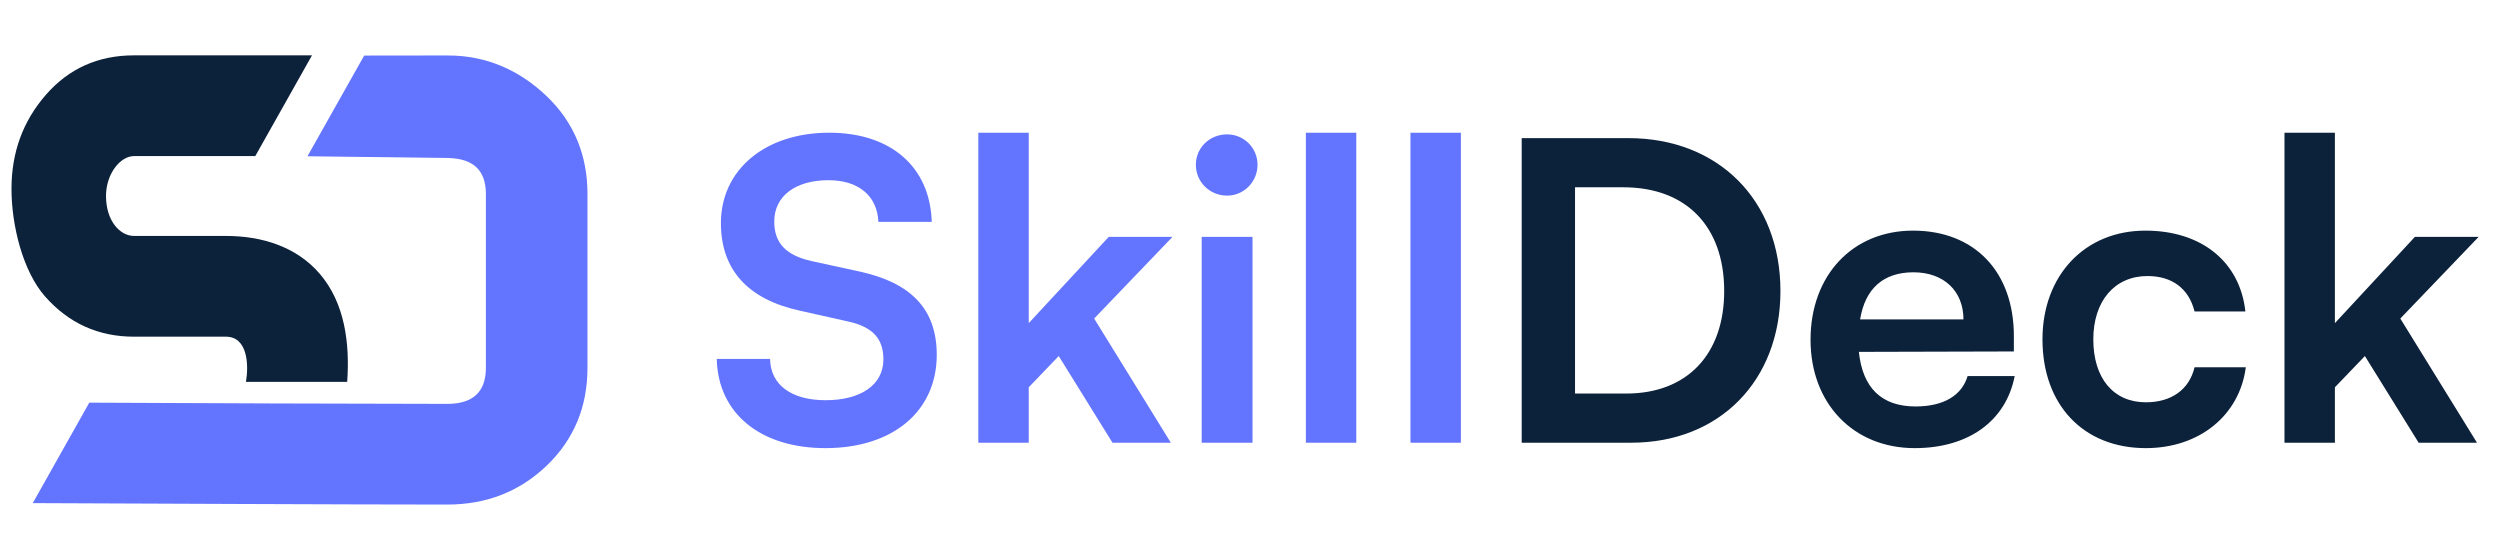
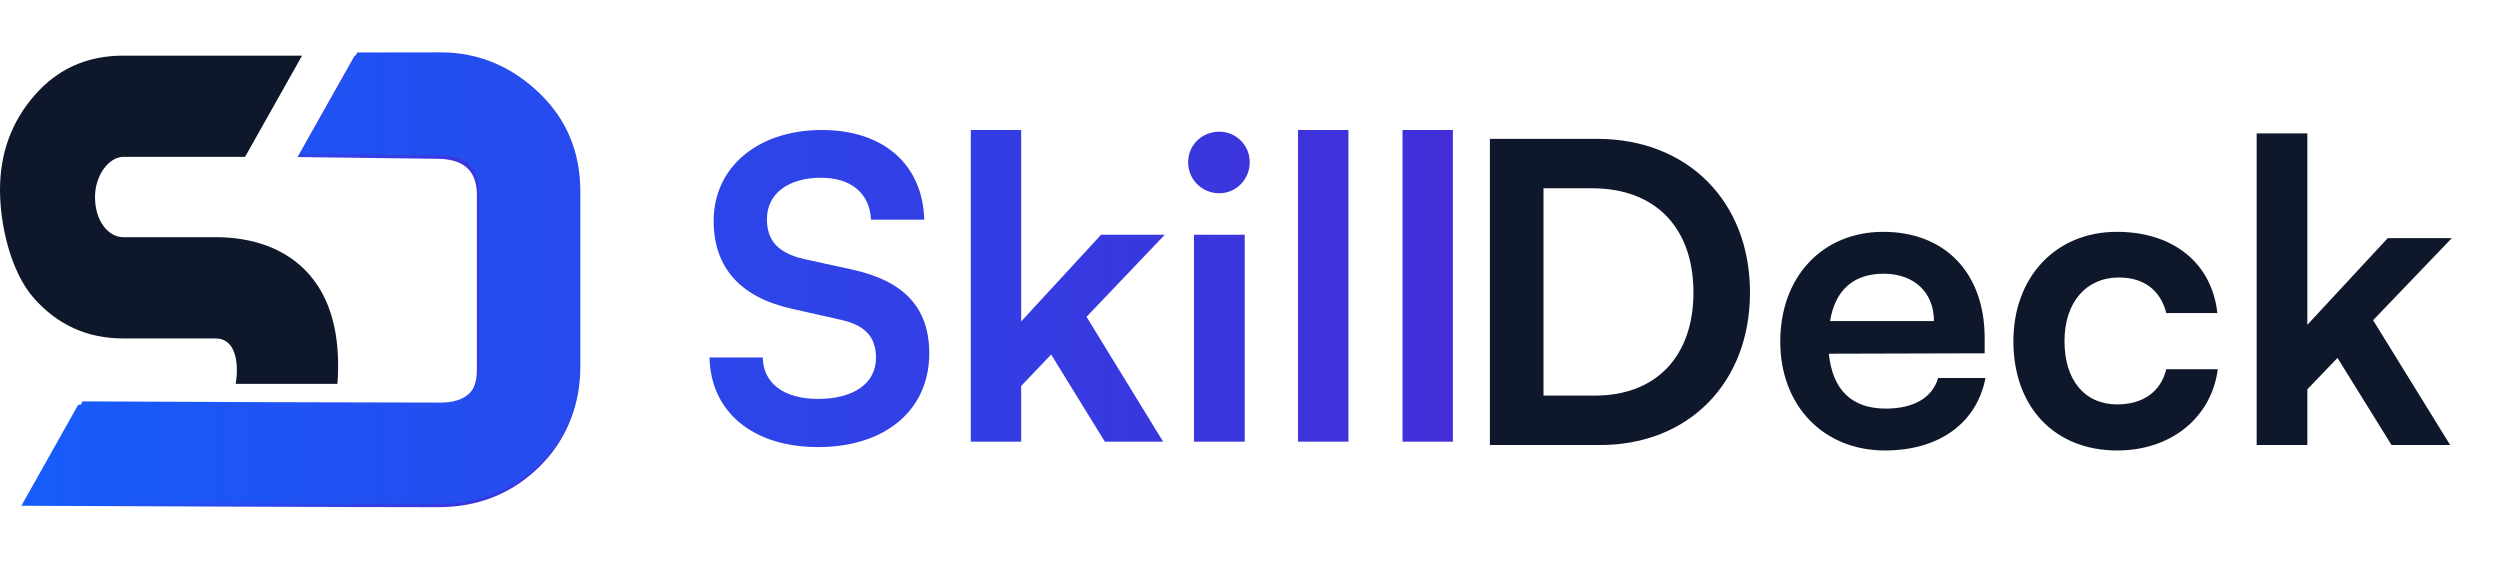
- <svg xmlns="http://www.w3.org/2000/svg" width="192" height="43" viewBox="0 0 192 43" fill="none">
-   <path fill-rule="evenodd" clip-rule="evenodd" d="M17.353 18.12H10.291C9.216 18.12 8.141 16.965 8.141 15.05C8.141 13.374 9.22 11.988 10.291 11.988H19.605L23.96 4.251H10.291C7.54 4.251 5.284 5.262 3.522 7.283C1.761 9.301 0.882 11.71 0.882 14.504C0.882 17.297 1.748 20.824 3.458 22.765C5.271 24.821 7.544 25.857 10.291 25.857H17.353C19.051 25.857 19.106 28.096 18.889 29.328H26.664C26.873 26.394 26.497 23.281 24.548 21.016C22.757 18.939 20.104 18.12 17.353 18.12Z" fill="#0C213A" />
-   <path fill-rule="evenodd" clip-rule="evenodd" d="M34.353 12.133C36.328 12.158 37.317 13.058 37.317 14.905V28.245C37.317 30.092 36.328 31.018 34.353 31.018C28.267 31.018 13.98 30.962 6.857 30.924L2.516 38.639C10.802 38.673 27.009 38.75 34.353 38.75C37.36 38.75 39.906 37.752 41.992 35.756C44.073 33.756 45.118 31.252 45.118 28.245V14.905C45.118 11.898 44.073 9.39 41.992 7.394C39.906 5.399 37.377 4.256 34.37 4.26L27.969 4.268L23.614 12.001L34.353 12.133Z" fill="#6374FF" />
-   <path d="M55.366 17.136C55.366 13.04 58.758 10.192 63.686 10.192C68.422 10.192 71.43 12.816 71.558 17.04H67.462C67.366 15.024 65.926 13.84 63.622 13.84C61.094 13.84 59.462 15.056 59.462 17.008C59.462 18.672 60.358 19.6 62.31 20.048L65.99 20.848C69.99 21.712 71.942 23.76 71.942 27.248C71.942 31.6 68.55 34.416 63.398 34.416C58.406 34.416 55.142 31.76 55.046 27.568H59.142C59.174 29.552 60.774 30.736 63.398 30.736C66.118 30.736 67.846 29.552 67.846 27.6C67.846 26.032 67.046 25.104 65.126 24.688L61.414 23.856C57.446 22.992 55.366 20.72 55.366 17.136ZM79.007 34H75.135V10.192H79.007V24.816L85.151 18.192H90.047L84.031 24.464L89.919 34H85.439L81.311 27.344L79.007 29.744V34ZM94.242 15.024C92.898 15.024 91.842 13.968 91.842 12.656C91.842 11.344 92.898 10.32 94.242 10.32C95.522 10.32 96.578 11.344 96.578 12.656C96.578 13.968 95.522 15.024 94.242 15.024ZM92.29 34V18.192H96.194V34H92.29ZM104.163 34H100.291V10.192H104.163V34ZM112.195 34H108.323V10.192H112.195V34Z" fill="#6374FF" />
-   <path d="M125.282 34H116.866V10.608H125.058C131.97 10.608 136.738 15.376 136.738 22.352C136.738 29.232 132.066 34 125.282 34ZM124.674 14.384H120.962V30.224H124.898C129.57 30.224 132.418 27.216 132.418 22.352C132.418 17.392 129.506 14.384 124.674 14.384ZM147.049 34.416C142.345 34.416 139.049 30.992 139.049 26.096C139.049 21.136 142.281 17.712 146.921 17.712C151.657 17.712 154.665 20.88 154.665 25.808V26.992L142.761 27.024C143.049 29.808 144.521 31.216 147.113 31.216C149.257 31.216 150.665 30.384 151.113 28.88H154.729C154.057 32.336 151.177 34.416 147.049 34.416ZM146.953 20.912C144.649 20.912 143.241 22.16 142.857 24.528H150.793C150.793 22.352 149.289 20.912 146.953 20.912ZM156.862 26.064C156.862 21.168 160.094 17.712 164.766 17.712C169.086 17.712 172.03 20.112 172.446 23.92H168.542C168.094 22.128 166.782 21.2 164.926 21.2C162.43 21.2 160.766 23.088 160.766 26.064C160.766 29.04 162.302 30.896 164.798 30.896C166.75 30.896 168.126 29.936 168.542 28.208H172.478C171.998 31.888 168.926 34.416 164.798 34.416C159.998 34.416 156.862 31.088 156.862 26.064ZM179.32 34H175.448V10.192H179.32V24.816L185.464 18.192H190.36L184.344 24.464L190.232 34H185.752L181.624 27.344L179.32 29.744V34Z" fill="#0C213A" />
+ <svg xmlns="http://www.w3.org/2000/svg" width="191" height="43" viewBox="0 0 191 43" fill="none">
+   <path fill-rule="evenodd" clip-rule="evenodd" d="M16.471 18.12H9.408C8.334 18.12 7.259 16.964 7.259 15.049C7.259 13.373 8.338 11.987 9.408 11.987H18.723L23.077 4.251H9.408C6.657 4.251 4.401 5.261 2.64 7.283C0.879 9.3 0 11.71 0 14.503C0 17.297 0.866 20.824 2.576 22.765C4.389 24.82 6.662 25.857 9.408 25.857H16.471C18.168 25.857 18.224 28.096 18.006 29.328H25.781C25.99 26.394 25.615 23.28 23.666 21.016C21.875 18.939 19.222 18.12 16.471 18.12Z" fill="#0F172A" />
+   <path fill-rule="evenodd" clip-rule="evenodd" d="M33.471 12.132C35.446 12.158 36.435 13.058 36.435 14.905V28.245C36.435 30.092 35.446 31.017 33.471 31.017C27.385 31.017 13.098 30.962 5.975 30.923L1.634 38.639C9.92 38.673 26.127 38.75 33.471 38.75C36.478 38.75 39.024 37.752 41.11 35.756C43.191 33.755 44.236 31.252 44.236 28.245V14.905C44.236 11.898 43.191 9.39 41.11 7.394C39.024 5.398 36.495 4.255 33.488 4.259L27.087 4.268L22.732 12L33.471 12.132Z" fill="url(#paint0_linear_688_5655)" />
+   <path d="M122.243 34H113.827V10.608H122.019C128.931 10.608 133.699 15.376 133.699 22.352C133.699 29.232 129.027 34 122.243 34ZM121.635 14.384H117.923V30.224H121.859C126.531 30.224 129.379 27.216 129.379 22.352C129.379 17.392 126.467 14.384 121.635 14.384ZM144.011 34.416C139.307 34.416 136.011 30.992 136.011 26.096C136.011 21.136 139.243 17.712 143.883 17.712C148.619 17.712 151.627 20.88 151.627 25.808V26.992L139.723 27.024C140.011 29.808 141.483 31.216 144.075 31.216C146.219 31.216 147.627 30.384 148.075 28.88H151.691C151.019 32.336 148.139 34.416 144.011 34.416ZM143.915 20.912C141.611 20.912 140.203 22.16 139.819 24.528H147.755C147.755 22.352 146.251 20.912 143.915 20.912ZM153.823 26.064C153.823 21.168 157.055 17.712 161.727 17.712C166.047 17.712 168.991 20.112 169.407 23.92H165.503C165.055 22.128 163.743 21.2 161.887 21.2C159.391 21.2 157.727 23.088 157.727 26.064C157.727 29.04 159.263 30.896 161.759 30.896C163.711 30.896 165.087 29.936 165.503 28.208H169.439C168.959 31.888 165.887 34.416 161.759 34.416C156.959 34.416 153.823 31.088 153.823 26.064ZM176.281 34H172.409V10.192H176.281V24.816L182.425 18.192H187.321L181.305 24.464L187.193 34H182.713L178.585 27.344L176.281 29.744V34Z" fill="#0F172A" />
+   <mask id="mask0_688_5655" style="mask-type:alpha" maskUnits="userSpaceOnUse" x="2" y="4" width="109" height="35">
+     <path fill-rule="evenodd" clip-rule="evenodd" d="M33.64 11.873C35.603 11.899 36.586 12.798 36.586 14.645V27.986C36.586 29.832 35.603 30.758 33.64 30.758C27.592 30.758 13.393 30.702 6.315 30.664L2 38.379C10.235 38.413 26.342 38.49 33.64 38.49C36.628 38.49 39.159 37.492 41.231 35.496C43.3 33.496 44.338 30.992 44.338 27.986V14.645C44.338 11.639 43.3 9.131 41.231 7.135C39.159 5.139 36.645 3.996 33.657 4L27.295 4.009L22.968 11.741L33.64 11.873Z" fill="url(#paint1_linear_688_5655)" />
+     <path d="M54.523 16.877C54.523 12.781 57.894 9.933 62.791 9.933C67.498 9.933 70.487 12.557 70.615 16.781H66.544C66.448 14.765 65.017 13.581 62.728 13.581C60.215 13.581 58.593 14.797 58.593 16.749C58.593 18.413 59.484 19.341 61.424 19.789L65.081 20.589C69.056 21.453 70.996 23.501 70.996 26.989C70.996 31.341 67.625 34.157 62.505 34.157C57.544 34.157 54.3 31.501 54.205 27.309H58.275C58.307 29.293 59.897 30.477 62.505 30.477C65.208 30.477 66.926 29.293 66.926 27.341C66.926 25.773 66.13 24.845 64.222 24.429L60.533 23.597C56.59 22.733 54.523 20.461 54.523 16.877Z" fill="url(#paint2_linear_688_5655)" />
+     <path d="M78.018 33.741H74.17V9.933H78.018V24.557L84.124 17.933H88.99L83.011 24.205L88.862 33.741H84.41L80.308 27.085L78.018 29.485V33.741Z" fill="url(#paint3_linear_688_5655)" />
+     <path d="M93.158 14.765C91.823 14.765 90.773 13.709 90.773 12.397C90.773 11.085 91.823 10.061 93.158 10.061C94.43 10.061 95.48 11.085 95.48 12.397C95.48 13.709 94.43 14.765 93.158 14.765ZM91.219 33.741V17.933H95.098V33.741H91.219Z" fill="url(#paint4_linear_688_5655)" />
+     <path d="M103.018 33.741H99.17V9.933H103.018V33.741Z" fill="url(#paint5_linear_688_5655)" />
+     <path d="M111 33.741H107.152V9.933H111V33.741Z" fill="url(#paint6_linear_688_5655)" />
+   </mask>
+   <g mask="url(#mask0_688_5655)">
+     <rect x="-1.611" y="-1.259" width="115.282" height="44" fill="url(#paint7_linear_688_5655)" />
+   </g>
+   <defs>
+     <linearGradient id="paint0_linear_688_5655" x1="1.634" y1="21.505" x2="44.236" y2="21.505" gradientUnits="userSpaceOnUse">
+       <stop stop-color="#155DFC" />
+       <stop offset="1" stop-color="#432DD7" />
+     </linearGradient>
+     <linearGradient id="paint1_linear_688_5655" x1="2" y1="21.245" x2="111" y2="21.245" gradientUnits="userSpaceOnUse">
+       <stop stop-color="#155DFC" />
+       <stop offset="1" stop-color="#432DD7" />
+     </linearGradient>
+     <linearGradient id="paint2_linear_688_5655" x1="2" y1="21.245" x2="111" y2="21.245" gradientUnits="userSpaceOnUse">
+       <stop stop-color="#155DFC" />
+       <stop offset="1" stop-color="#432DD7" />
+     </linearGradient>
+     <linearGradient id="paint3_linear_688_5655" x1="2" y1="21.245" x2="111" y2="21.245" gradientUnits="userSpaceOnUse">
+       <stop stop-color="#155DFC" />
+       <stop offset="1" stop-color="#432DD7" />
+     </linearGradient>
+     <linearGradient id="paint4_linear_688_5655" x1="2" y1="21.245" x2="111" y2="21.245" gradientUnits="userSpaceOnUse">
+       <stop stop-color="#155DFC" />
+       <stop offset="1" stop-color="#432DD7" />
+     </linearGradient>
+     <linearGradient id="paint5_linear_688_5655" x1="2" y1="21.245" x2="111" y2="21.245" gradientUnits="userSpaceOnUse">
+       <stop stop-color="#155DFC" />
+       <stop offset="1" stop-color="#432DD7" />
+     </linearGradient>
+     <linearGradient id="paint6_linear_688_5655" x1="2" y1="21.245" x2="111" y2="21.245" gradientUnits="userSpaceOnUse">
+       <stop stop-color="#155DFC" />
+       <stop offset="1" stop-color="#432DD7" />
+     </linearGradient>
+     <linearGradient id="paint7_linear_688_5655" x1="-1.611" y1="20.741" x2="113.671" y2="20.741" gradientUnits="userSpaceOnUse">
+       <stop stop-color="#155DFC" />
+       <stop offset="1" stop-color="#432DD7" />
+     </linearGradient>
+   </defs>
</svg>
